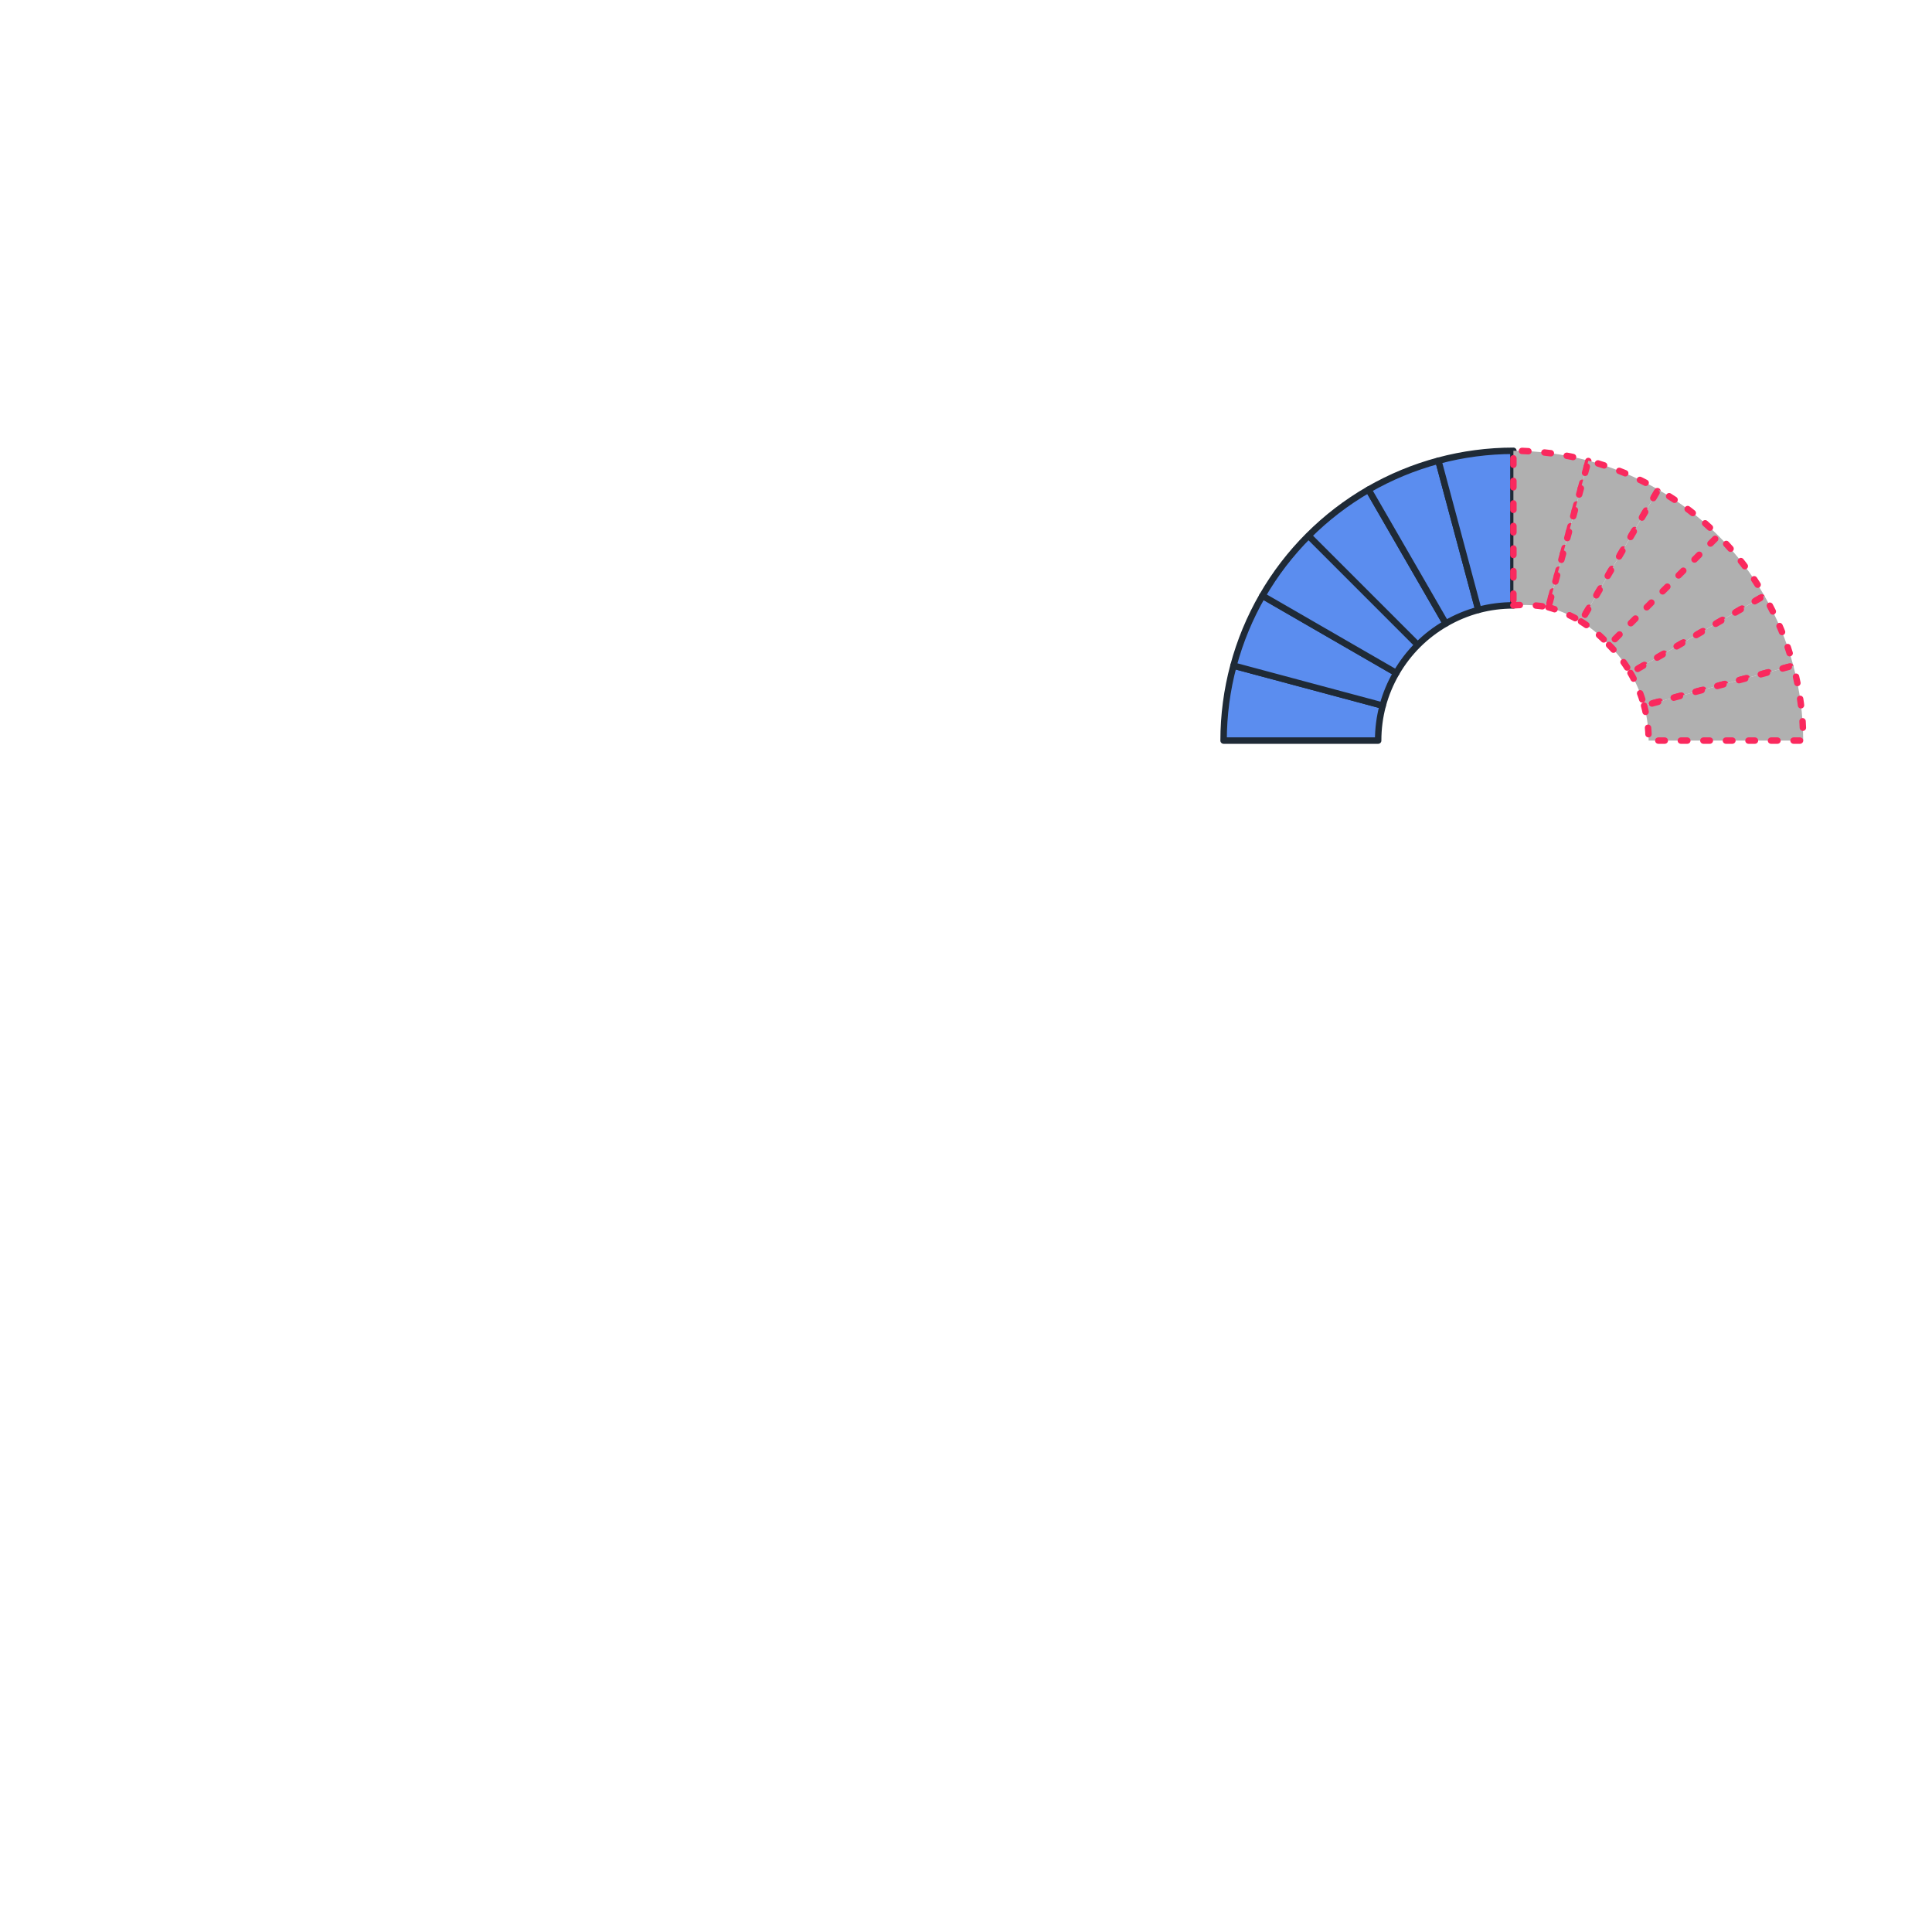
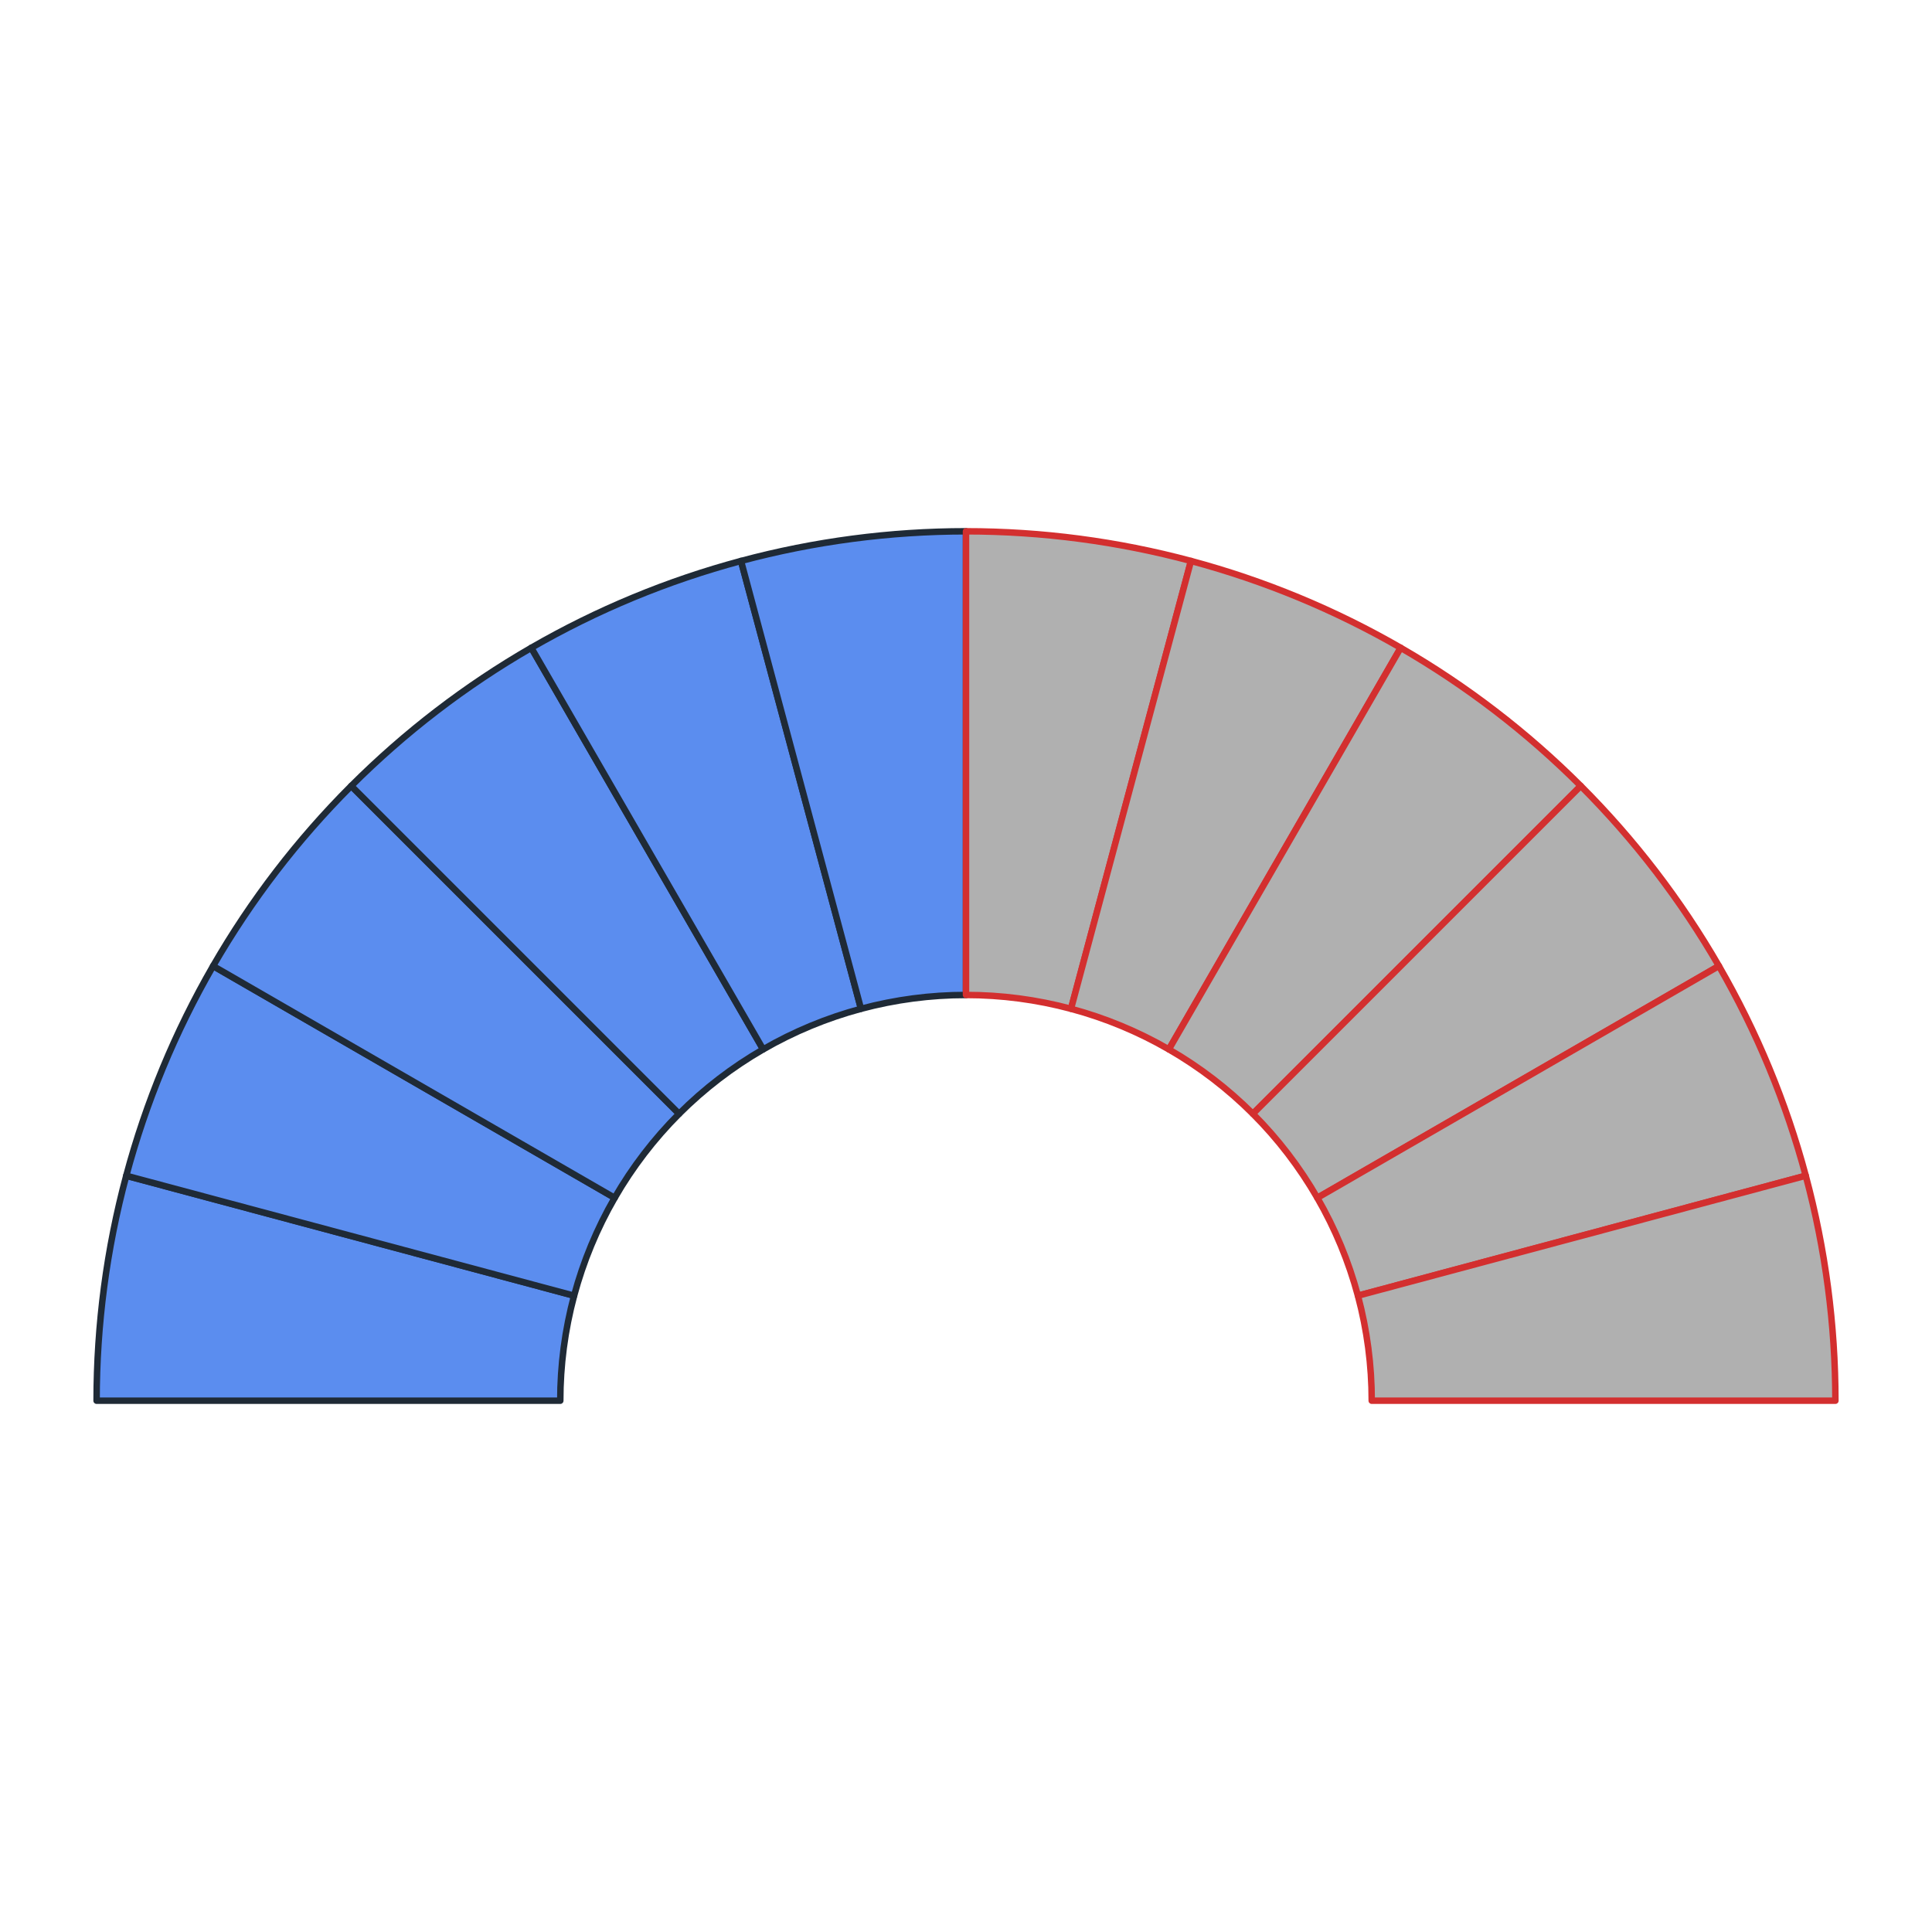
- <svg xmlns="http://www.w3.org/2000/svg" width="600" height="600" viewBox="0 0 600 600">
-   <g fill="#5b8def" stroke="#1f2a36" stroke-width="2" stroke-linejoin="round">
-     <path d="M380 230a90 90 0 0 1 3.07-23.29l46.34 12.42A42 42 0 0 0 428 230Z" />
-     <path d="M383.07 206.71a90 90 0 0 1 8.99-21.71l41.57 24a42 42 0 0 0-4.22 10.13Z" />
-     <path d="M392.06 185a90 90 0 0 1 14.3-18.64l33.94 33.94a42 42 0 0 0-6.67 8.7Zm14.3-18.64a90 90 0 0 1 18.64-14.3l24 41.57a42 42 0 0 0-8.7 6.67Z" />
-     <path d="M425 152.06a90 90 0 0 1 21.71-8.99l12.42 46.34a42 42 0 0 0-10.13 4.22Z" />
-     <path d="M446.71 143.07A90 90 0 0 1 470 140v48a42 42 0 0 0-10.87 1.41Z" />
+ <svg xmlns="http://www.w3.org/2000/svg" width="600" height="600" viewBox="370 130 200 110">
+   <g fill="#5b8def" stroke="#1f2a36" stroke-width="0.67" stroke-linejoin="round">
+     <path d="M380 230 A90 90 0 0 1 383.07 206.71 L429.43 219.13 A42 42 0 0 0 428 230 Z" />
+     <path d="M383.07 206.71 A90 90 0 0 1 392.06 185 L433.63 209 A42 42 0 0 0 429.43 219.13 Z" />
+     <path d="M392.06 185 A90 90 0 0 1 406.36 166.36 L440.30 200.30 A42 42 0 0 0 433.63 209 Z" />
+     <path d="M406.36 166.36 A90 90 0 0 1 425 152.06 L449 193.63 A42 42 0 0 0 440.30 200.30 Z" />
+     <path d="M425 152.06 A90 90 0 0 1 446.71 143.07 L459.13 189.43 A42 42 0 0 0 449 193.63 Z" />
+     <path d="M446.71 143.07 A90 90 0 0 1 470 140 L470 188 A42 42 0 0 0 459.13 189.43 Z" />
  </g>
-   <g fill="#b0b0b0" stroke="#fa295e" stroke-width="2" stroke-linejoin="round" stroke-dasharray="2 5" stroke-linecap="round">
-     <path d="M470 188a42 42 0 0 1 10.87.59l12.42-45.52A90 90 0 0 0 470 140Z" />
-     <path d="M480.87 188.59A42 42 0 0 1 491 193l24-40.94a90 90 0 0 0-21.71-8.99Z" />
-     <path d="M491 193a42 42 0 0 1 8.7 7.3l33.94-33.94a90 90 0 0 0-18.64-14.3Zm8.7 7.3a42 42 0 0 1 6.67 8.7l41.57-24a90 90 0 0 0-14.3-18.64Z" />
-     <path d="M506.37 209a42 42 0 0 1 4.22 10.13l46.34-12.42a90 90 0 0 0-8.99-21.71Z" />
-     <path d="M510.59 219.13A42 42 0 0 1 512 230h48a90 90 0 0 0-3.07-23.29Z" />
+   <g fill="#b0b0b0" stroke="#d32f2f" stroke-width="0.67" stroke-linejoin="round">
+     <path d="M470 140 A90 90 0 0 1 493.29 143.07 L480.87 189.43 A42 42 0 0 0 470 188 Z" />
+     <path d="M493.29 143.07 A90 90 0 0 1 515 152.06 L491 193.63 A42 42 0 0 0 480.87 189.43 Z" />
+     <path d="M515 152.06 A90 90 0 0 1 533.64 166.36 L499.70 200.30 A42 42 0 0 0 491 193.63 Z" />
+     <path d="M533.64 166.36 A90 90 0 0 1 547.94 185 L506.37 209 A42 42 0 0 0 499.70 200.30 Z" />
+     <path d="M547.94 185 A90 90 0 0 1 556.93 206.71 L510.57 219.13 A42 42 0 0 0 506.37 209 Z" />
+     <path d="M556.93 206.71 A90 90 0 0 1 560 230 L512 230 A42 42 0 0 0 510.57 219.13 Z" />
  </g>
</svg>
